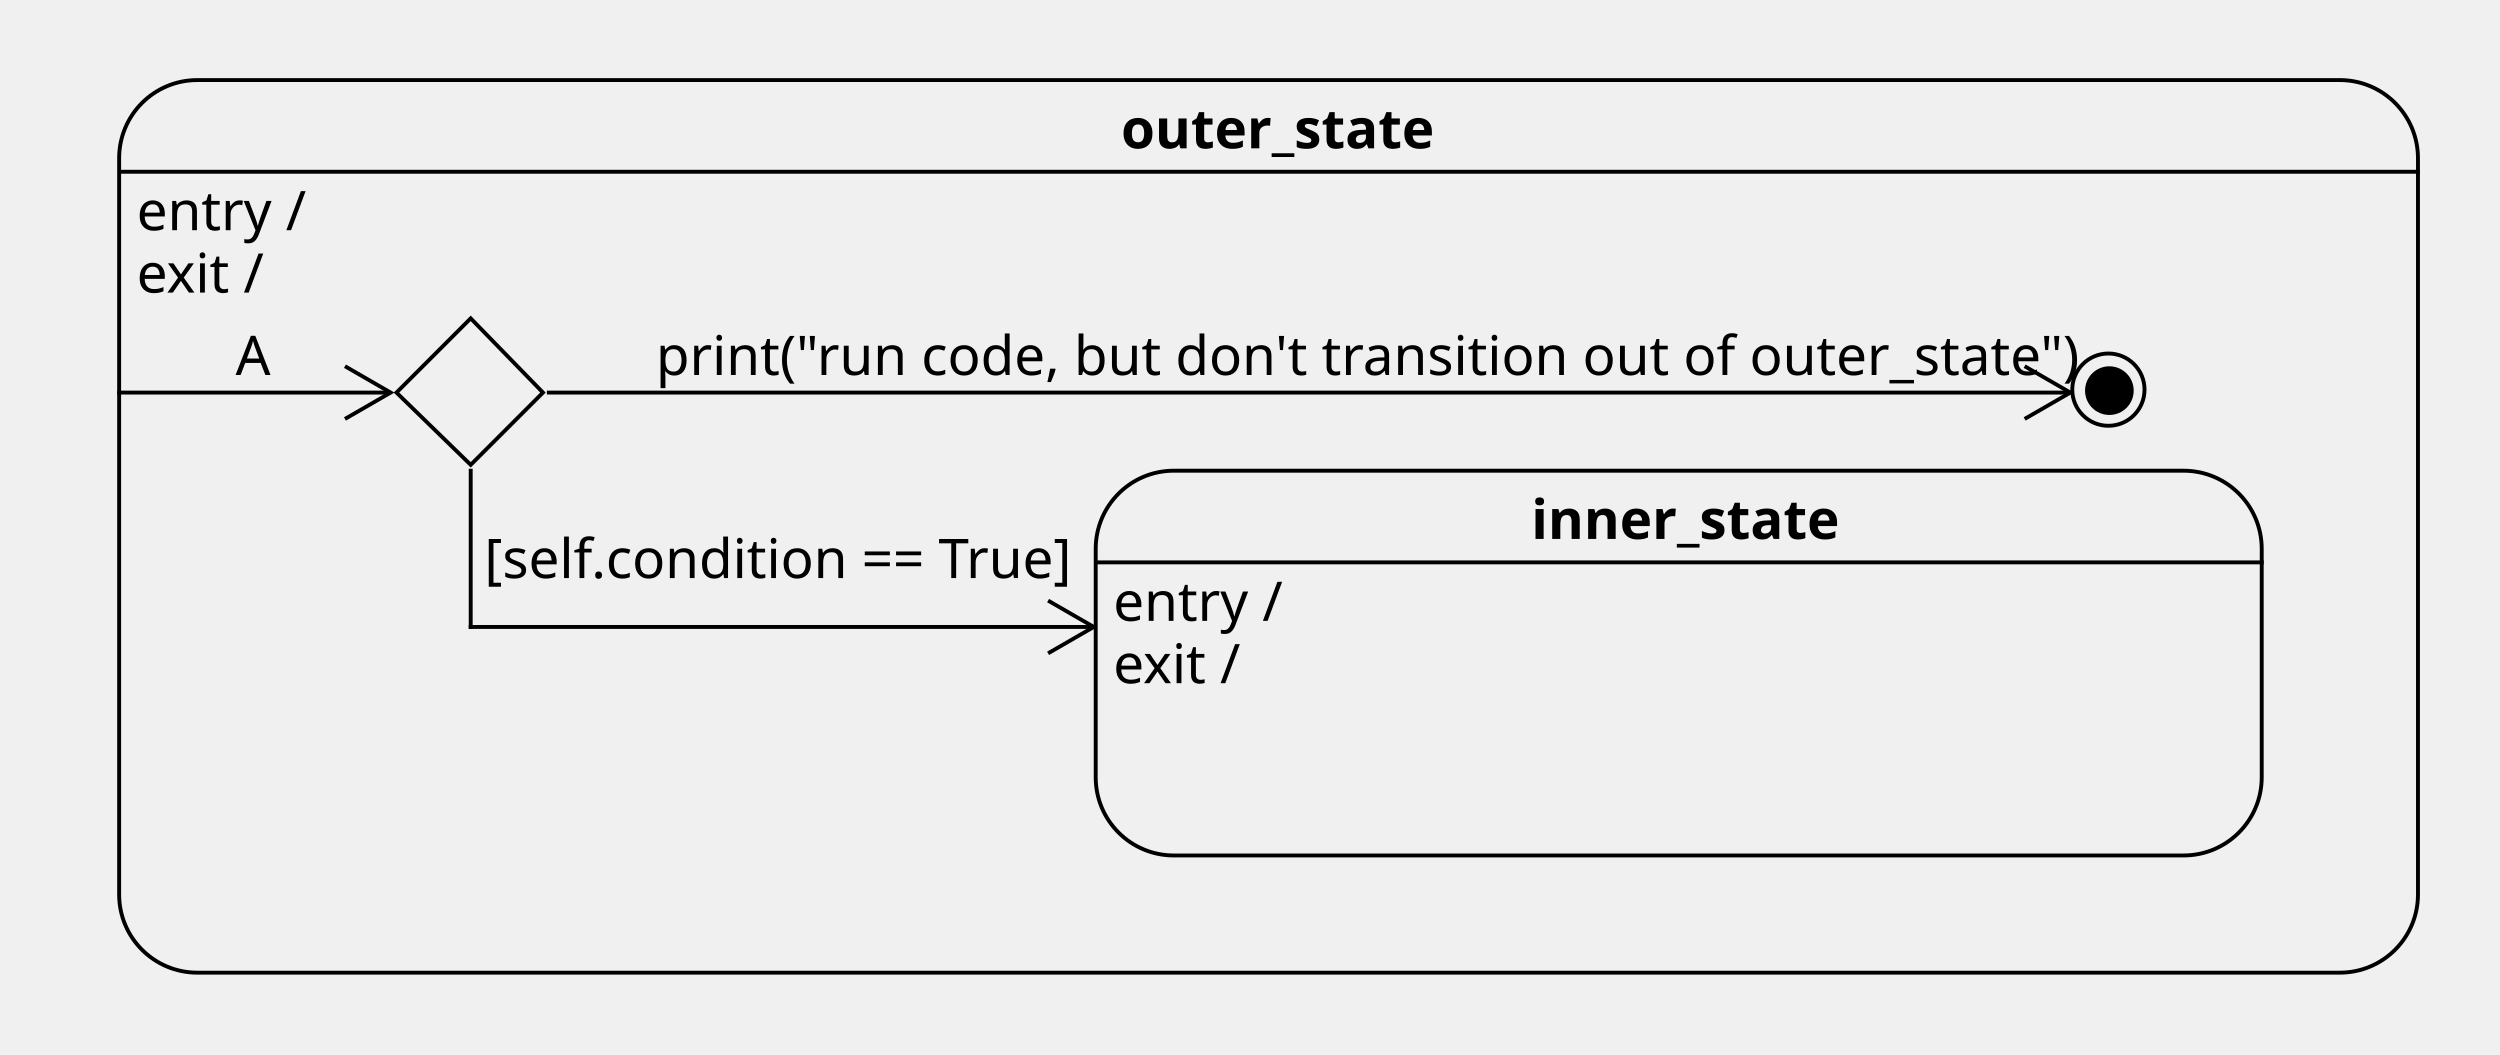
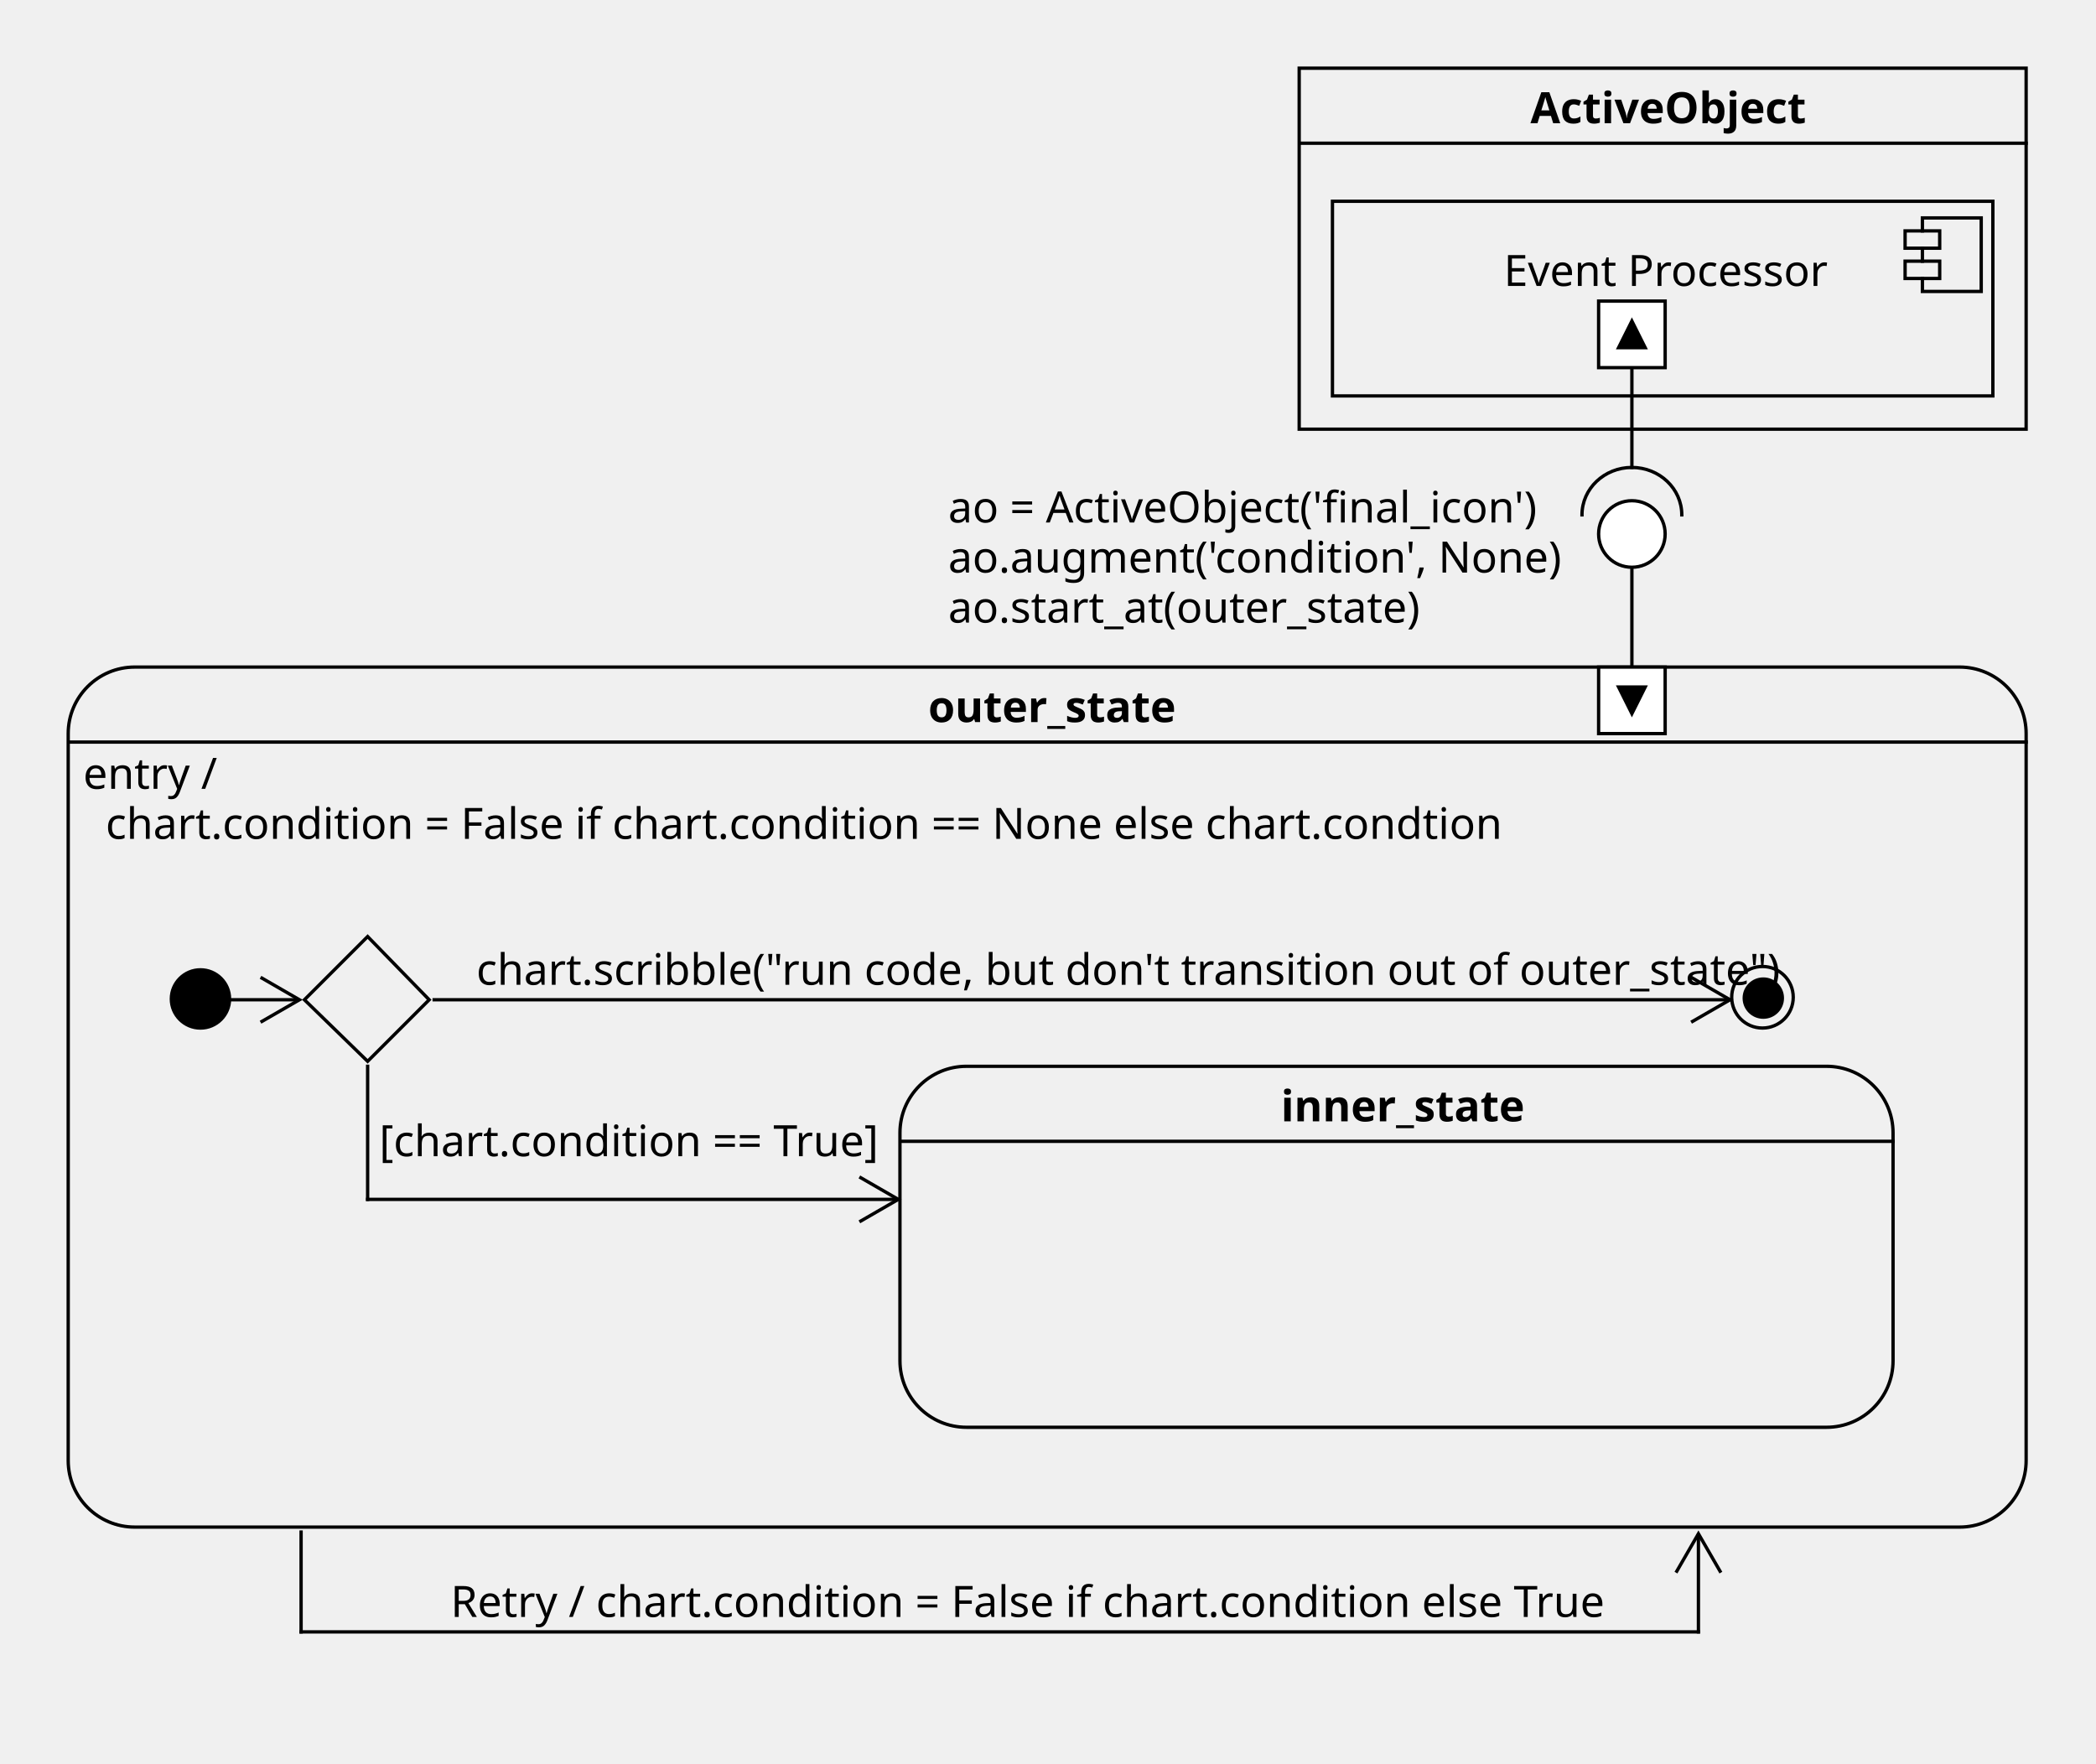
- <svg xmlns="http://www.w3.org/2000/svg" fill-opacity="1" color-rendering="auto" color-interpolation="auto" text-rendering="auto" stroke="black" stroke-linecap="square" width="640" stroke-miterlimit="10" shape-rendering="auto" stroke-opacity="1" fill="black" stroke-dasharray="none" font-weight="normal" stroke-width="1" viewBox="440 180 640 270" height="270" font-family="'Dialog'" font-style="normal" stroke-linejoin="miter" font-size="12px" stroke-dashoffset="0" image-rendering="auto">
+ <svg xmlns="http://www.w3.org/2000/svg" fill-opacity="1" color-rendering="auto" color-interpolation="auto" text-rendering="auto" stroke="black" stroke-linecap="square" width="630" stroke-miterlimit="10" shape-rendering="auto" stroke-opacity="1" fill="black" stroke-dasharray="none" font-weight="normal" stroke-width="1" viewBox="390 230 630 530" height="530" font-family="'Dialog'" font-style="normal" stroke-linejoin="miter" font-size="12px" stroke-dashoffset="0" image-rendering="auto">
  <defs id="genericDefs" />
  <g>
    <defs id="defs1">
      <clipPath clipPathUnits="userSpaceOnUse" id="clipPath1">
        <path d="M0 0 L2147483647 0 L2147483647 2147483647 L0 2147483647 L0 0 Z" />
      </clipPath>
      <clipPath clipPathUnits="userSpaceOnUse" id="clipPath2">
        <path d="M0 0 L0 40 L40 40 L40 0 Z" />
      </clipPath>
      <clipPath clipPathUnits="userSpaceOnUse" id="clipPath3">
-         <path d="M0 0 L0 100 L300 100 L300 0 Z" />
+         <path d="M0 0 L0 110 L300 110 L300 0 Z" />
      </clipPath>
      <clipPath clipPathUnits="userSpaceOnUse" id="clipPath4">
-         <path d="M0 0 L0 230 L590 230 L590 0 Z" />
+         <path d="M0 0 L0 260 L590 260 L590 0 Z" />
      </clipPath>
      <clipPath clipPathUnits="userSpaceOnUse" id="clipPath5">
        <path d="M0 0 L0 20 L20 20 L20 0 Z" />
      </clipPath>
      <clipPath clipPathUnits="userSpaceOnUse" id="clipPath6">
-         <path d="M0 0 L0 40 L100 40 L100 0 Z" />
+         <path d="M0 0 L0 110 L220 110 L220 0 Z" />
      </clipPath>
      <clipPath clipPathUnits="userSpaceOnUse" id="clipPath7">
        <path d="M0 0 L0 70 L190 70 L190 0 Z" />
      </clipPath>
      <clipPath clipPathUnits="userSpaceOnUse" id="clipPath8">
        <path d="M0 0 L0 40 L420 40 L420 0 Z" />
      </clipPath>
+       <clipPath clipPathUnits="userSpaceOnUse" id="clipPath9">
+         <path d="M0 0 L0 60 L200 60 L200 0 Z" />
+       </clipPath>
+       <clipPath clipPathUnits="userSpaceOnUse" id="clipPath10">
+         <path d="M0 0 L0 60 L450 60 L450 0 Z" />
+       </clipPath>
+       <clipPath clipPathUnits="userSpaceOnUse" id="clipPath11">
+         <path d="M0 0 L0 60 L210 60 L210 0 Z" />
+       </clipPath>
+       <clipPath clipPathUnits="userSpaceOnUse" id="clipPath12">
+         <path d="M0 0 L0 80 L50 80 L50 0 Z" />
+       </clipPath>
+       <clipPath clipPathUnits="userSpaceOnUse" id="clipPath13">
+         <path d="M0 0 L0 80 L30 80 L30 0 Z" />
+       </clipPath>
+       <clipPath clipPathUnits="userSpaceOnUse" id="clipPath14">
+         <path d="M0 0 L0 30 L60 30 L60 0 Z" />
+       </clipPath>
    </defs>
-     <g fill="rgb(255,255,255)" fill-opacity="0" transform="translate(540,260)" stroke-opacity="0" stroke="rgb(255,255,255)">
+     <g fill="rgb(255,255,255)" fill-opacity="0" transform="translate(480,510)" stroke-opacity="0" stroke="rgb(255,255,255)">
      <path d="M20.5 1.5 L39 20.5 L20.5 39 L1.5 20.5 Z" stroke="none" clip-path="url(#clipPath2)" />
    </g>
-     <g transform="translate(540,260)">
+     <g transform="translate(480,510)">
      <path fill="none" d="M20.5 1.5 L39 20.5 L20.5 39 L1.5 20.5 Z" clip-path="url(#clipPath2)" />
    </g>
-     <g fill="rgb(255,255,255)" fill-opacity="0" transform="translate(720,300)" stroke-opacity="0" stroke="rgb(255,255,255)">
-       <rect x="0.5" y="0.5" clip-path="url(#clipPath3)" width="298.5" rx="20" ry="20" height="98.5" stroke="none" />
+     <g fill="rgb(255,255,255)" fill-opacity="0" transform="translate(660,550)" stroke-opacity="0" stroke="rgb(255,255,255)">
+       <rect x="0.5" y="0.5" clip-path="url(#clipPath3)" width="298.5" rx="20" ry="20" height="108.5" stroke="none" />
    </g>
-     <g transform="translate(720,300)">
-       <rect x="0.5" y="0.5" clip-path="url(#clipPath3)" fill="none" width="298.5" rx="20" ry="20" height="98.5" />
-       <text x="112" font-size="14px" y="17.969" clip-path="url(#clipPath3)" font-family="sans-serif" stroke="none" font-weight="bold" xml:space="preserve">inner_state</text>
-       <path fill="none" d="M1 23.969 L299 23.969" clip-path="url(#clipPath3)" />
-       <text x="5" font-size="14px" y="38.938" clip-path="url(#clipPath3)" font-family="sans-serif" stroke="none" xml:space="preserve">entry /</text>
-       <text x="5" font-size="14px" y="54.906" clip-path="url(#clipPath3)" font-family="sans-serif" stroke="none" xml:space="preserve">exit / </text>
+     <g transform="translate(660,550)">
+       <rect x="0.5" y="0.5" clip-path="url(#clipPath3)" fill="none" width="298.5" rx="20" ry="20" height="108.5" />
+       <text x="115" font-size="13px" y="17.047" clip-path="url(#clipPath3)" font-family="sans-serif" stroke="none" font-weight="bold" xml:space="preserve">inner_state</text>
+       <path fill="none" d="M1 23.047 L299 23.047" clip-path="url(#clipPath3)" />
    </g>
-     <g fill="rgb(255,255,255)" fill-opacity="0" transform="translate(470,200)" stroke-opacity="0" stroke="rgb(255,255,255)">
-       <rect x="0.5" y="0.5" clip-path="url(#clipPath4)" width="588.5" rx="20" ry="20" height="228.5" stroke="none" />
+     <g fill="rgb(255,255,255)" fill-opacity="0" transform="translate(410,430)" stroke-opacity="0" stroke="rgb(255,255,255)">
+       <rect x="0.5" y="0.5" clip-path="url(#clipPath4)" width="588.5" rx="20" ry="20" height="258.5" stroke="none" />
    </g>
-     <g transform="translate(470,200)">
-       <rect x="0.5" y="0.5" clip-path="url(#clipPath4)" fill="none" width="588.5" rx="20" ry="20" height="228.5" />
-       <text x="257" font-size="14px" y="17.969" clip-path="url(#clipPath4)" font-family="sans-serif" stroke="none" font-weight="bold" xml:space="preserve">outer_state</text>
-       <path fill="none" d="M1 23.969 L589 23.969" clip-path="url(#clipPath4)" />
-       <text x="5" font-size="14px" y="38.938" clip-path="url(#clipPath4)" font-family="sans-serif" stroke="none" xml:space="preserve">entry /</text>
-       <text x="5" font-size="14px" y="54.906" clip-path="url(#clipPath4)" font-family="sans-serif" stroke="none" xml:space="preserve">exit / </text>
+     <g transform="translate(410,430)">
+       <rect x="0.5" y="0.5" clip-path="url(#clipPath4)" fill="none" width="588.5" rx="20" ry="20" height="258.5" />
+       <text x="259" font-size="13px" y="17.047" clip-path="url(#clipPath4)" font-family="sans-serif" stroke="none" font-weight="bold" xml:space="preserve">outer_state</text>
+       <path fill="none" d="M1 23.047 L589 23.047" clip-path="url(#clipPath4)" />
+       <text x="5" font-size="13px" y="37.094" clip-path="url(#clipPath4)" font-family="sans-serif" stroke="none" xml:space="preserve">entry /</text>
+       <text x="5" font-size="13px" y="52.141" clip-path="url(#clipPath4)" font-family="sans-serif" stroke="none" xml:space="preserve">  chart.condition = False if chart.condition == None else chart.condtion</text>
    </g>
-     <g fill="rgb(255,255,255)" fill-opacity="0" transform="translate(970,270)" stroke-opacity="0" stroke="rgb(255,255,255)">
+     <g fill="rgb(255,255,255)" fill-opacity="0" transform="translate(910,520)" stroke-opacity="0" stroke="rgb(255,255,255)">
      <circle r="9.25" clip-path="url(#clipPath5)" cx="9.75" cy="9.75" stroke="none" />
    </g>
-     <g transform="translate(970,270)">
+     <g transform="translate(910,520)">
      <circle fill="none" r="9.25" clip-path="url(#clipPath5)" cx="9.75" cy="9.75" />
      <circle r="6.227" clip-path="url(#clipPath5)" cx="10" cy="10" stroke="none" />
    </g>
-     <g fill="rgb(255,255,255)" fill-opacity="0" transform="translate(970,270)" stroke-opacity="0" stroke="rgb(255,255,255)">
+     <g fill="rgb(255,255,255)" fill-opacity="0" transform="translate(910,520)" stroke-opacity="0" stroke="rgb(255,255,255)">
      <circle fill="none" r="6.227" clip-path="url(#clipPath5)" cx="10" cy="10" />
    </g>
-     <g transform="translate(460,260)">
-       <path fill="none" d="M10.5 20.5 L79.5 20.5" clip-path="url(#clipPath6)" />
-       <path fill="none" d="M68.742 27 L80 20.5 L68.742 14" clip-path="url(#clipPath6)" />
-       <text x="40.312" font-size="14px" y="16" clip-path="url(#clipPath6)" font-family="sans-serif" stroke="none" xml:space="preserve">A</text>
+     <g fill="rgb(255,255,255)" fill-opacity="0" transform="translate(780,250)" stroke-opacity="0" stroke="rgb(255,255,255)">
+       <rect x="0.5" width="218.5" height="108.5" y="0.5" clip-path="url(#clipPath6)" stroke="none" />
    </g>
-     <g transform="translate(550,290)">
+     <g transform="translate(780,250)">
+       <rect fill="none" x="0.5" width="218.5" height="108.5" y="0.5" clip-path="url(#clipPath6)" />
+       <text x="70" font-size="13px" y="17.047" clip-path="url(#clipPath6)" font-family="sans-serif" stroke="none" font-weight="bold" xml:space="preserve">ActiveObject</text>
+       <path fill="none" d="M1 23.047 L219 23.047" clip-path="url(#clipPath6)" />
+     </g>
+     <g transform="translate(490,540)">
      <path fill="none" d="M10.5 10.5 L10.5 50.5" clip-path="url(#clipPath7)" />
      <path fill="none" d="M10.5 50.5 L169.5 50.5" clip-path="url(#clipPath7)" />
      <path fill="none" d="M158.742 57 L170 50.5 L158.742 44" clip-path="url(#clipPath7)" />
-       <text x="14" font-size="14px" y="37.984" clip-path="url(#clipPath7)" font-family="sans-serif" stroke="none" xml:space="preserve">[self.condition == True]</text>
+       <text x="14" font-size="13px" y="37.523" clip-path="url(#clipPath7)" font-family="sans-serif" stroke="none" xml:space="preserve">[chart.condition == True]</text>
    </g>
-     <g transform="translate(570,260)">
+     <g transform="translate(510,510)">
      <path fill="none" d="M10.5 20.5 L399.5 20.5" clip-path="url(#clipPath8)" />
      <path fill="none" d="M388.742 27 L400 20.5 L388.742 14" clip-path="url(#clipPath8)" />
-       <text x="37.922" font-size="14px" y="16" clip-path="url(#clipPath8)" font-family="sans-serif" stroke="none" xml:space="preserve">print("run code, but don't transition out of outer_state")</text>
+       <text x="23.184" font-size="13px" y="16" clip-path="url(#clipPath8)" font-family="sans-serif" stroke="none" xml:space="preserve">chart.scribble("run code, but don't transition out of outer_state")</text>
+     </g>
+     <g fill="rgb(255,255,255)" fill-opacity="0" transform="translate(790,290)" stroke-opacity="0" stroke="rgb(255,255,255)">
+       <rect x="0.5" width="198.5" height="58.5" y="0.5" clip-path="url(#clipPath9)" stroke="none" />
+     </g>
+     <g transform="translate(790,290)">
+       <rect fill="none" x="0.5" width="198.5" height="58.5" y="0.5" clip-path="url(#clipPath9)" />
+     </g>
+     <g fill="rgb(255,255,255)" fill-opacity="0" transform="translate(790,290)" stroke-opacity="0" stroke="rgb(255,255,255)">
+       <rect x="172.62" width="10.4" height="5.2" y="9.4" clip-path="url(#clipPath9)" stroke="none" />
+     </g>
+     <g transform="translate(790,290)">
+       <rect fill="none" x="172.62" width="10.4" height="5.2" y="9.4" clip-path="url(#clipPath9)" />
+     </g>
+     <g fill="rgb(255,255,255)" fill-opacity="0" transform="translate(790,290)" stroke-opacity="0" stroke="rgb(255,255,255)">
+       <rect x="172.62" width="10.4" height="5.2" y="18.5" clip-path="url(#clipPath9)" stroke="none" />
+     </g>
+     <g transform="translate(790,290)">
+       <rect fill="none" x="172.62" width="10.4" height="5.2" y="18.5" clip-path="url(#clipPath9)" />
+       <path fill="none" d="M177.82 14.6 L177.82 18.5" clip-path="url(#clipPath9)" />
+       <path fill="none" d="M177.82 9.4 L177.82 5.5 L195.5 5.5 L195.5 27.6 L177.82 27.6 L177.82 23.7" clip-path="url(#clipPath9)" />
+       <text x="52" font-size="13px" y="25.947" clip-path="url(#clipPath9)" font-family="sans-serif" stroke="none" xml:space="preserve">Event Processor</text>
+     </g>
+     <g transform="translate(470,680)">
+       <path fill="none" d="M10.5 10.5 L10.5 40.5" clip-path="url(#clipPath10)" />
+       <path fill="none" d="M10.5 40.5 L430.5 40.5" clip-path="url(#clipPath10)" />
+       <path fill="none" d="M430.5 40.5 L430.5 11.5" clip-path="url(#clipPath10)" />
+       <path fill="none" d="M437 22.258 L430.5 11 L424 22.258" clip-path="url(#clipPath10)" />
+       <text x="55.437" font-size="13px" y="36" clip-path="url(#clipPath10)" font-family="sans-serif" stroke="none" xml:space="preserve">Retry / chart.condition = False if chart.condition else True</text>
+     </g>
+     <g font-family="sans-serif" font-size="13px" transform="translate(670,370)">
+       <text x="5" xml:space="preserve" y="17.047" clip-path="url(#clipPath11)" stroke="none">ao = ActiveObject('final_icon')</text>
+       <text x="5" xml:space="preserve" y="32.094" clip-path="url(#clipPath11)" stroke="none">ao.augment('condition', None)</text>
+       <text x="5" xml:space="preserve" y="47.141" clip-path="url(#clipPath11)" stroke="none">ao.start_at(outer_state)</text>
+     </g>
+     <g transform="translate(860,320)">
+       <path fill="none" d="M20.5 11.5 L20.5 50.5" clip-path="url(#clipPath12)" />
+       <rect x="10.5" y="0.5" clip-path="url(#clipPath12)" fill="white" width="20" height="20" stroke="none" />
+       <rect fill="none" x="10.5" width="20" height="20" y="0.5" clip-path="url(#clipPath12)" />
+       <path d="M20.5 6.5 L24.5 14.5 L16.5 14.5 Z" clip-path="url(#clipPath12)" stroke="none" />
+       <path fill="none" d="M20.5 6.5 L24.5 14.5 L16.5 14.5 Z" clip-path="url(#clipPath12)" />
+     </g>
+     <g fill="rgb(255,255,255)" fill-opacity="0" transform="translate(860,320)" stroke-opacity="0" stroke="rgb(255,255,255)">
+       <path d="M35.5 64.75 A15 14.25 0 0 0 5.5 64.75" stroke="none" clip-path="url(#clipPath12)" />
+     </g>
+     <g transform="translate(860,320)">
+       <path fill="none" d="M35.5 64.75 A15 14.25 0 0 0 5.5 64.75" clip-path="url(#clipPath12)" />
+     </g>
+     <g transform="translate(870,380)">
+       <path fill="none" d="M10.5 11.5 L10.5 60.5" clip-path="url(#clipPath13)" />
+       <circle fill="white" r="10" clip-path="url(#clipPath13)" cx="10.5" cy="10.5" stroke="none" />
+       <circle fill="none" r="10" clip-path="url(#clipPath13)" cx="10.5" cy="10.5" />
+       <rect x="0.5" y="50.5" clip-path="url(#clipPath13)" fill="white" width="20" height="20" stroke="none" />
+       <rect fill="none" x="0.5" width="20" height="20" y="50.5" clip-path="url(#clipPath13)" />
+       <path d="M6.5 56.5 L14.5 56.5 L10.5 64.5 Z" clip-path="url(#clipPath13)" stroke="none" />
+       <path fill="none" d="M6.5 56.5 L14.5 56.5 L10.5 64.5 Z" clip-path="url(#clipPath13)" />
+     </g>
+     <g transform="translate(440,520)">
+       <path fill="none" d="M10.5 10.5 L39.5 10.5" clip-path="url(#clipPath14)" />
+       <path fill="none" d="M28.742 17 L40 10.5 L28.742 4" clip-path="url(#clipPath14)" />
+     </g>
+     <g transform="translate(440,520)">
+       <circle r="8.75" clip-path="url(#clipPath5)" cx="10.25" cy="10.25" stroke="none" />
+       <circle fill="none" r="8.75" clip-path="url(#clipPath5)" cx="10.25" cy="10.25" />
    </g>
  </g>
</svg>
